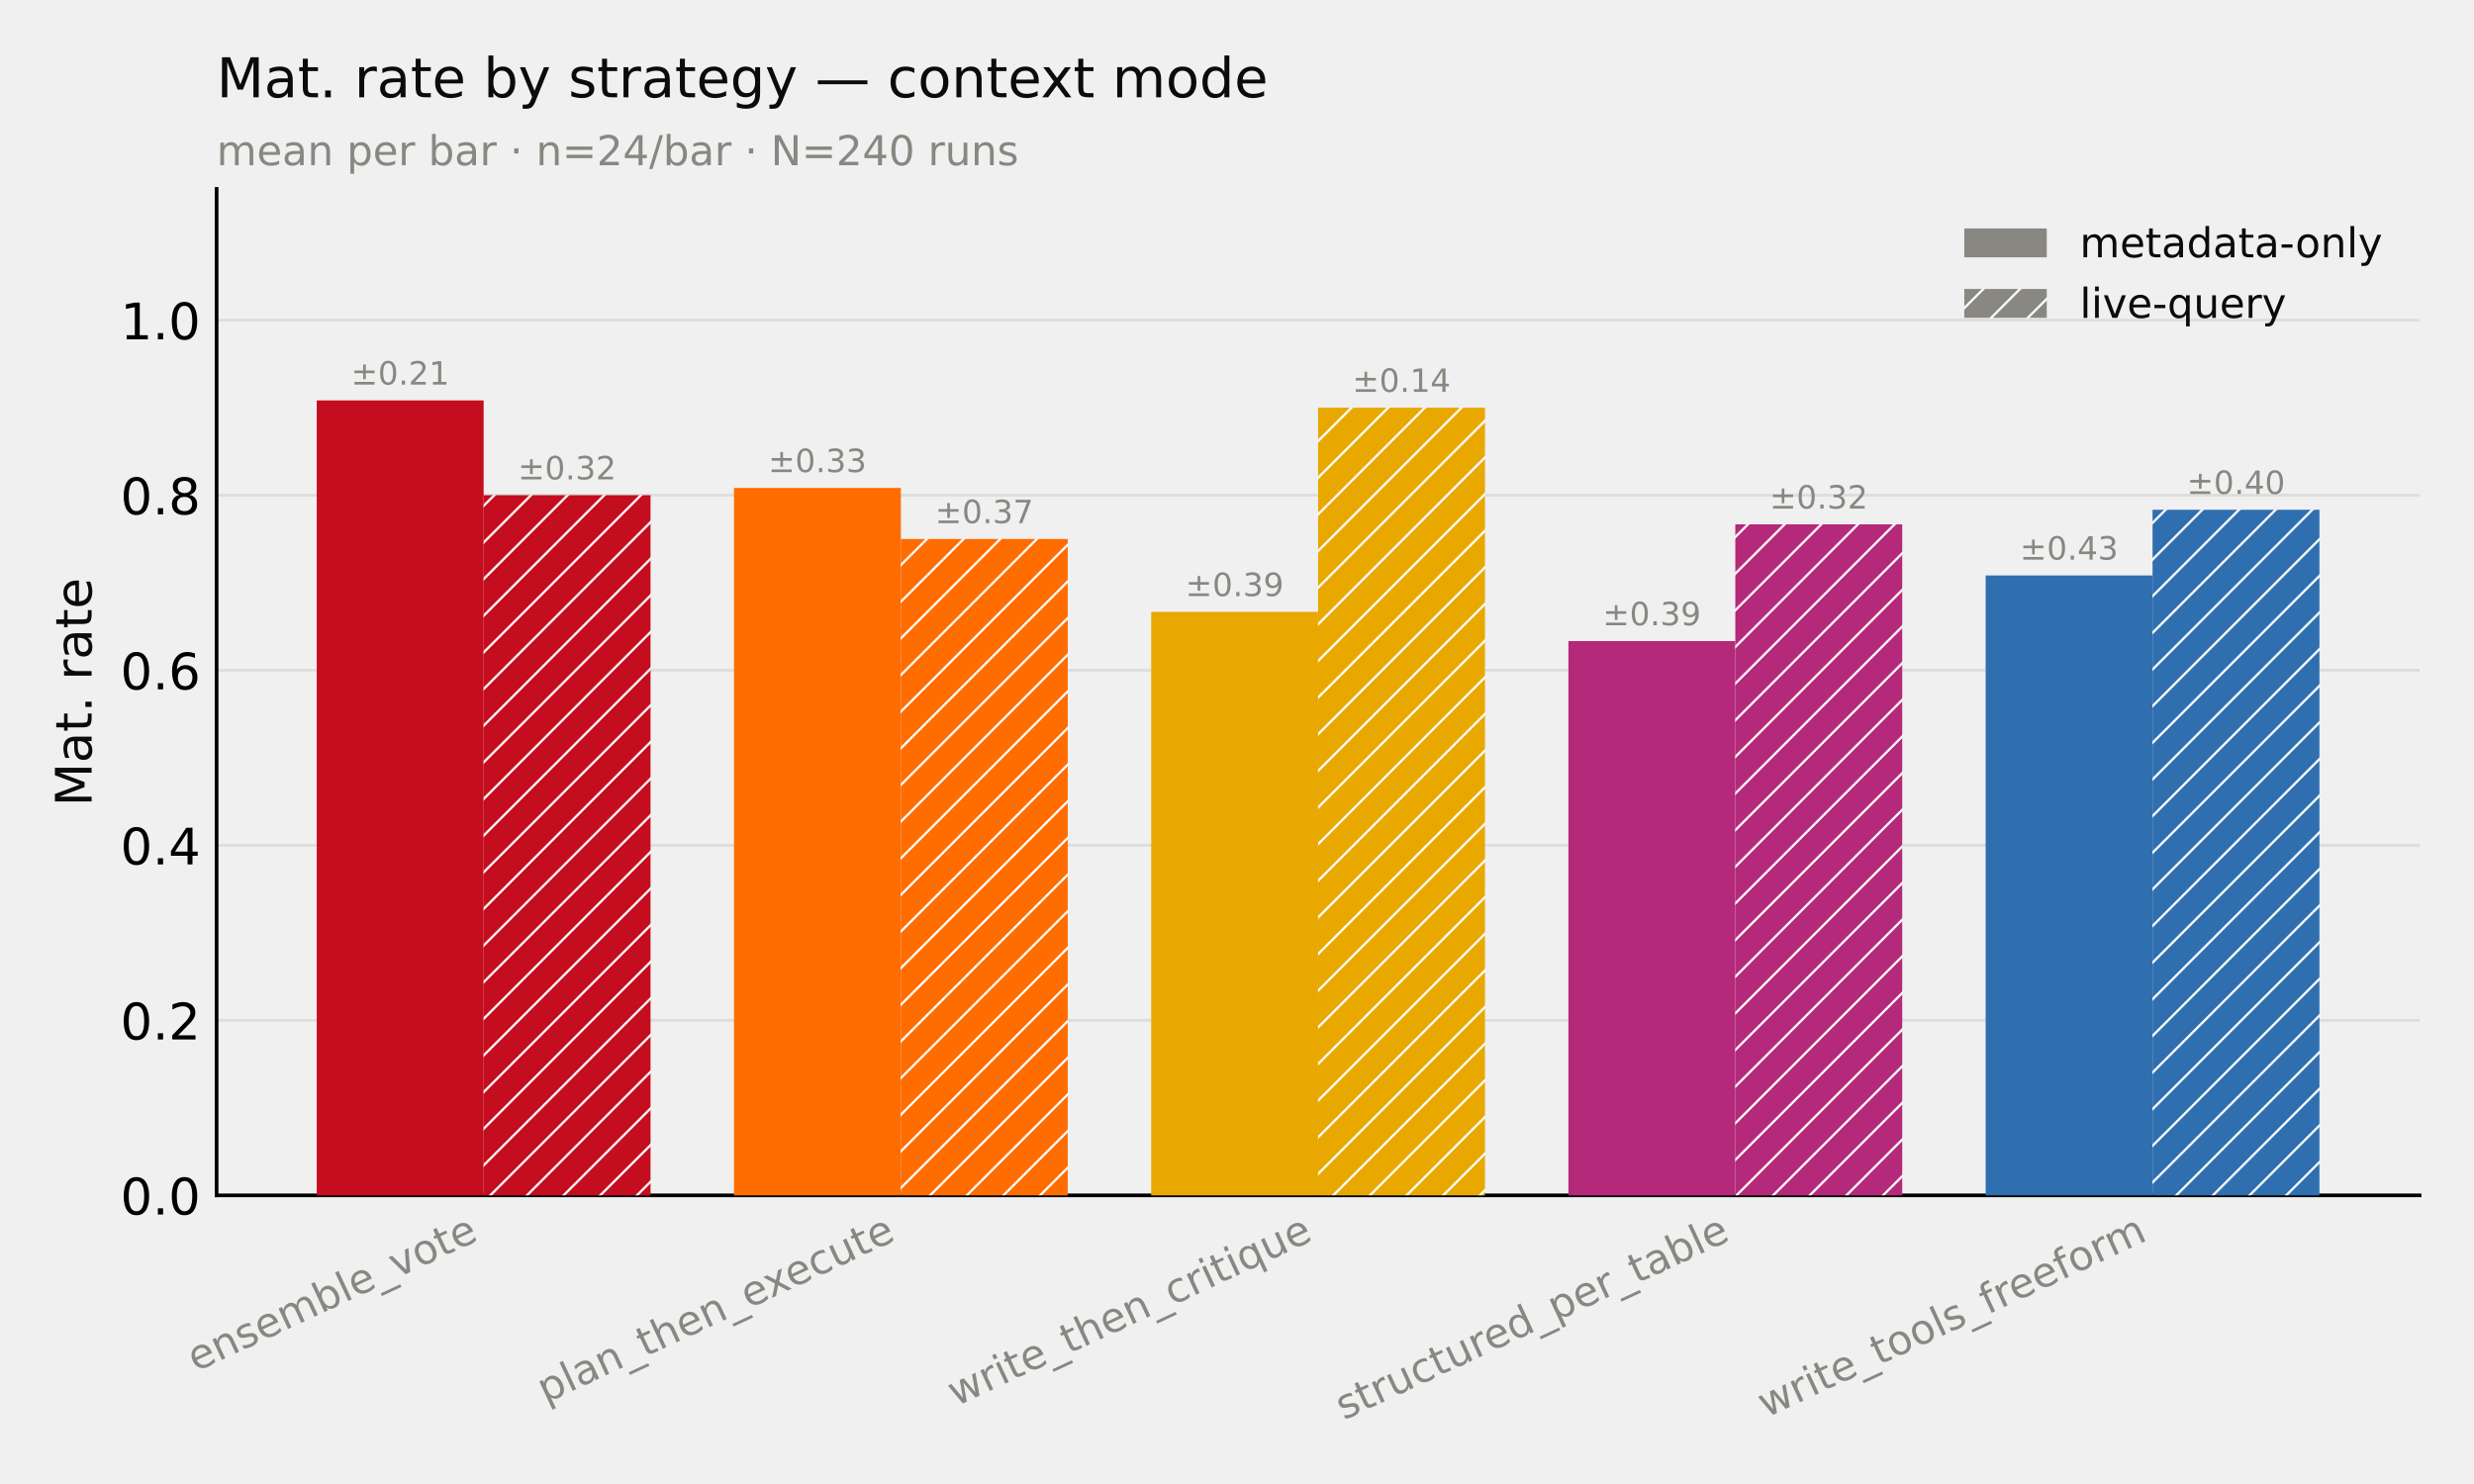
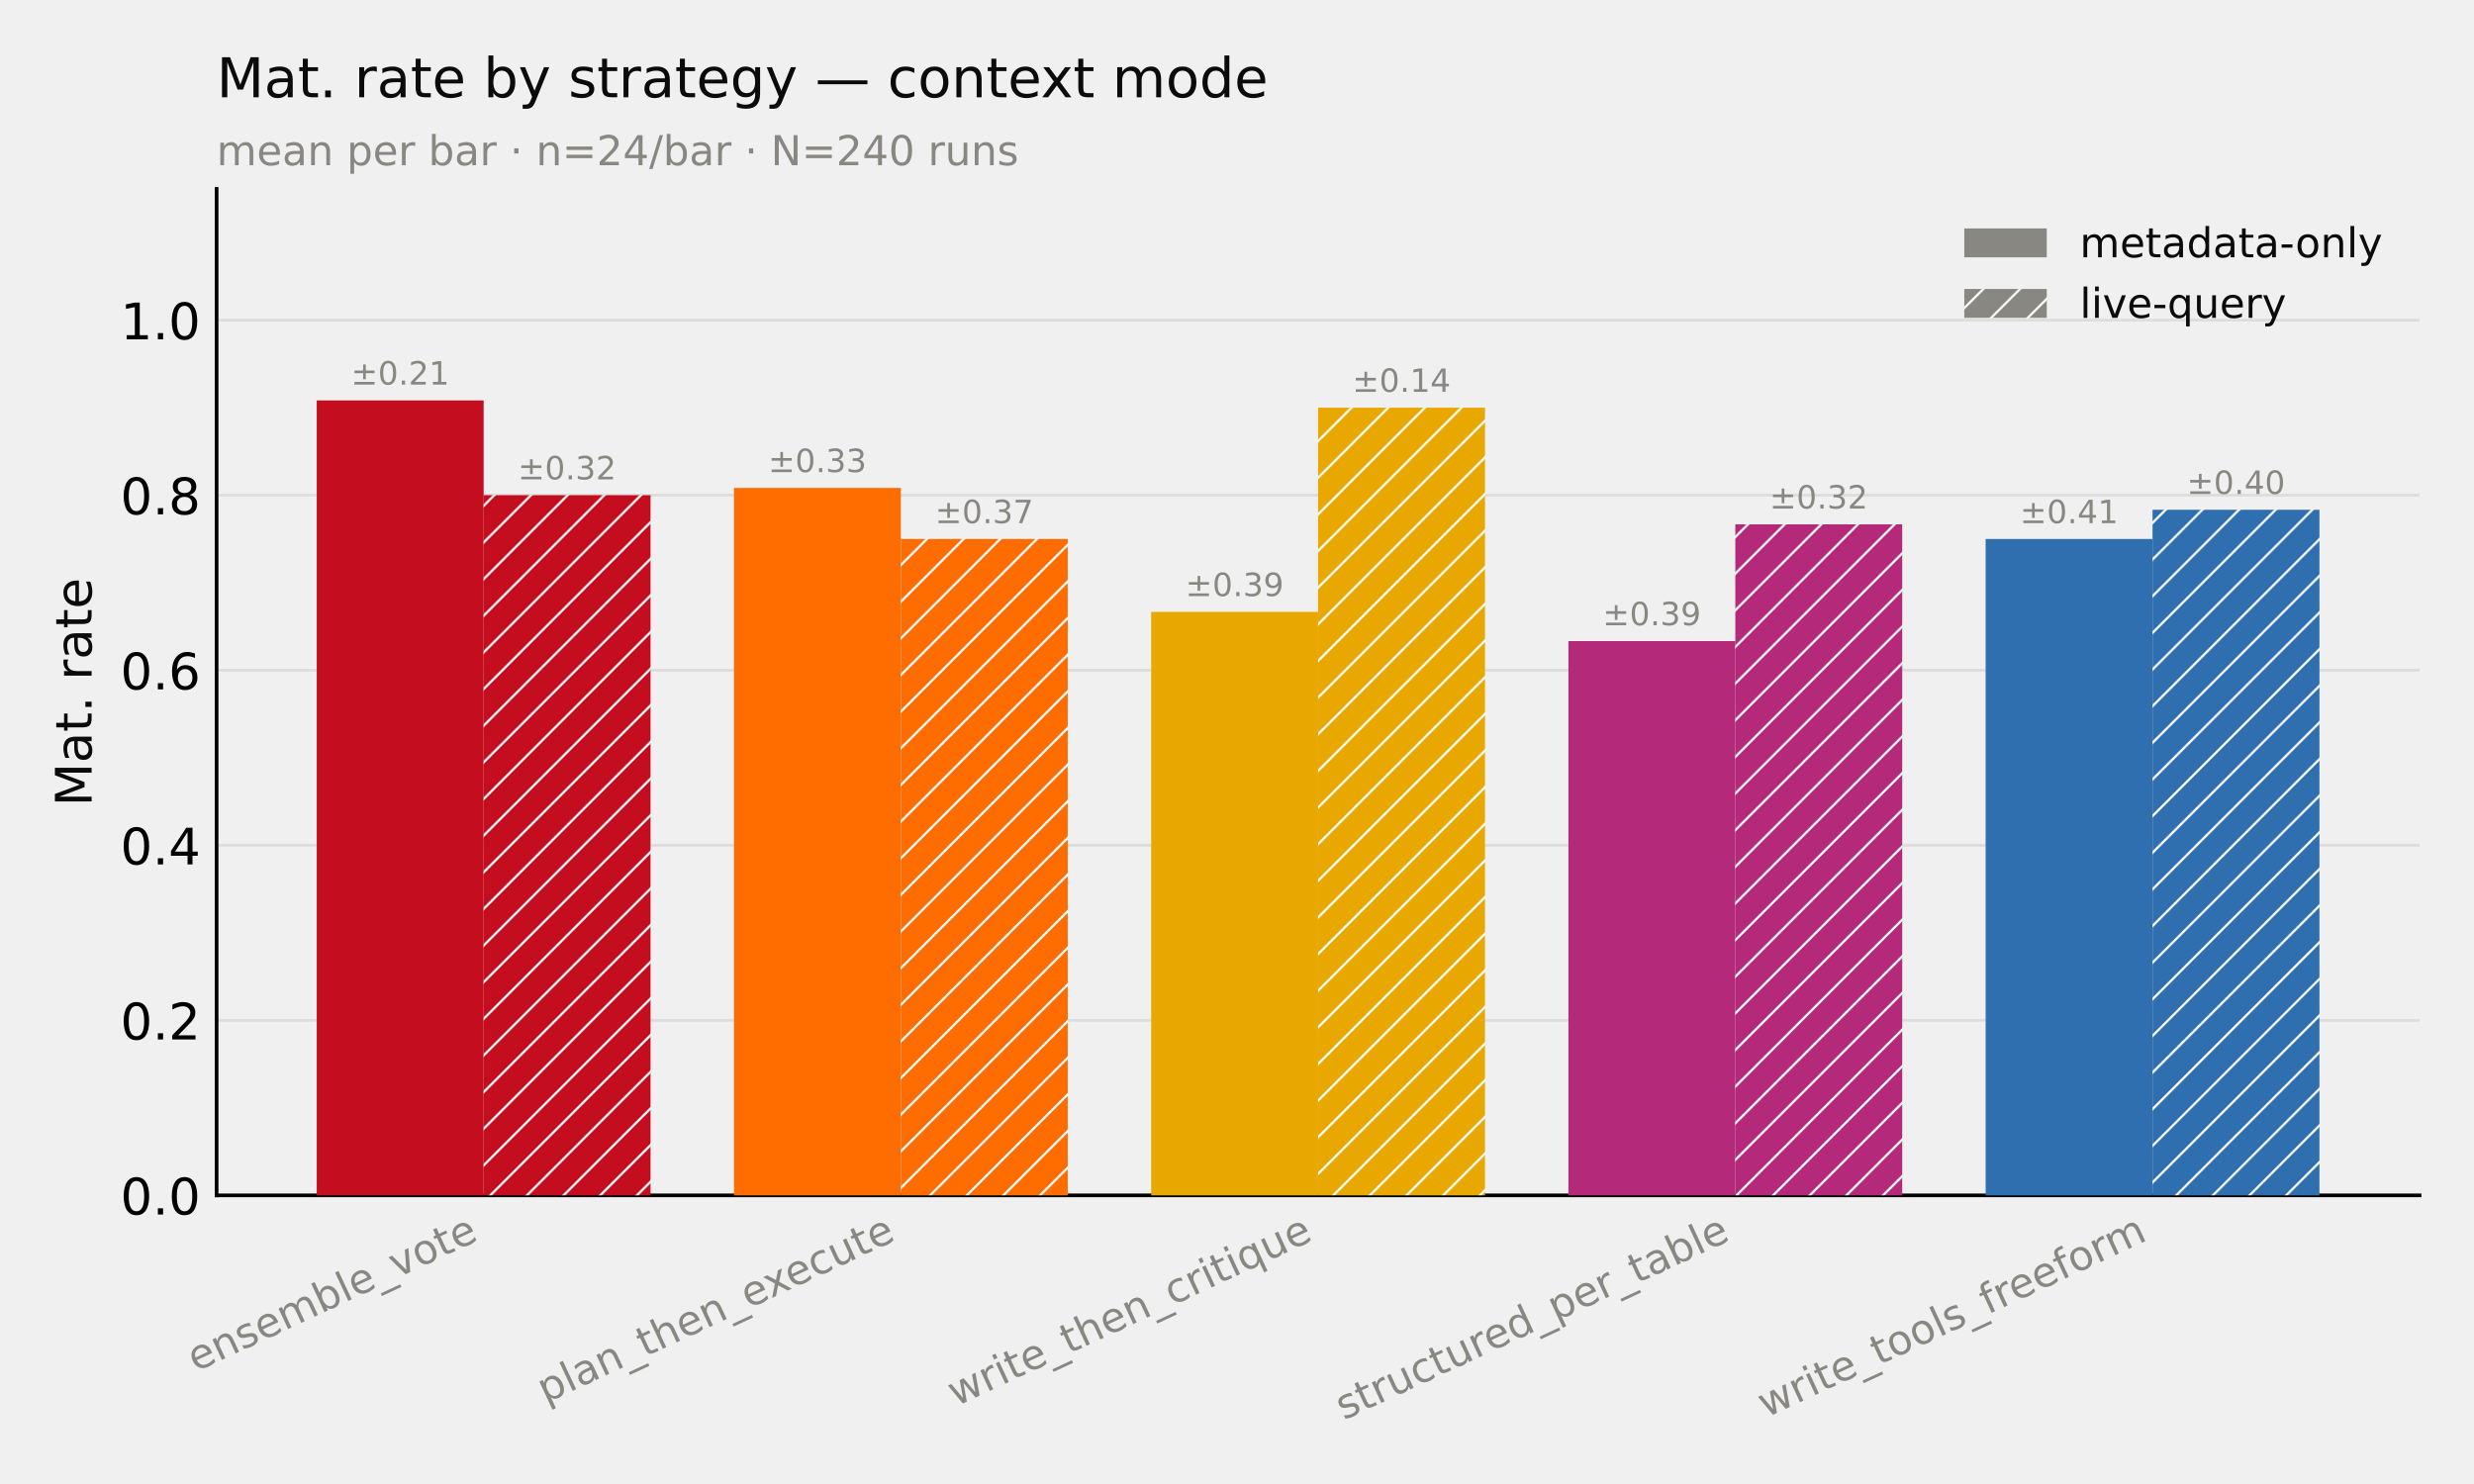
<svg xmlns="http://www.w3.org/2000/svg" width="540pt" height="324pt" viewBox="0 0 540 324" version="1.1">
  <defs>
    <style type="text/css">*{stroke-linejoin: round; stroke-linecap: butt}</style>
  </defs>
  <g id="figure_1">
    <g id="patch_1">
      <path d="M 0 324  L 540 324  L 540 0  L 0 0  L 0 324  z " style="fill: none" />
    </g>
    <g id="axes_1">
      <g id="patch_2">
        <path d="M 47.28 260.982  L 528.12 260.982  L 528.12 41.24  L 47.28 41.24  L 47.28 260.982  z " style="fill: none" />
      </g>
      <g id="matplotlib.axis_1">
        <g id="xtick_1">
          <g id="line2d_1" />
          <g id="text_1">
            <text style="font-size: 9px; font-family: 'DejaVu Sans', 'Bitstream Vera Sans', 'Computer Modern Sans Serif', 'Lucida Grande', 'Verdana', 'Geneva', 'Lucid', 'Arial', 'Helvetica', 'Avant Garde', sans-serif; fill: #898781" transform="translate(42.68812 299.5812) rotate(-25)">ensemble_vote</text>
          </g>
        </g>
        <g id="xtick_2">
          <g id="line2d_2" />
          <g id="text_2">
            <text style="font-size: 9px; font-family: 'DejaVu Sans', 'Bitstream Vera Sans', 'Computer Modern Sans Serif', 'Lucida Grande', 'Verdana', 'Geneva', 'Lucid', 'Arial', 'Helvetica', 'Avant Garde', sans-serif; fill: #898781" transform="translate(119.0716 306.4289) rotate(-25)">plan_then_execute</text>
          </g>
        </g>
        <g id="xtick_3">
          <g id="line2d_3" />
          <g id="text_3">
            <text style="font-size: 9px; font-family: 'DejaVu Sans', 'Bitstream Vera Sans', 'Computer Modern Sans Serif', 'Lucida Grande', 'Verdana', 'Geneva', 'Lucid', 'Arial', 'Helvetica', 'Avant Garde', sans-serif; fill: #898781" transform="translate(208.6499 307.1236) rotate(-25)">write_then_critique</text>
          </g>
        </g>
        <g id="xtick_4">
          <g id="line2d_4" />
          <g id="text_4">
            <text style="font-size: 9px; font-family: 'DejaVu Sans', 'Bitstream Vera Sans', 'Computer Modern Sans Serif', 'Lucida Grande', 'Verdana', 'Geneva', 'Lucid', 'Arial', 'Helvetica', 'Avant Garde', sans-serif; fill: #898781" transform="translate(293.3163 310.1088) rotate(-25)">structured_per_table</text>
          </g>
        </g>
        <g id="xtick_5">
          <g id="line2d_5" />
          <g id="text_5">
            <text style="font-size: 9px; font-family: 'DejaVu Sans', 'Bitstream Vera Sans', 'Computer Modern Sans Serif', 'Lucida Grande', 'Verdana', 'Geneva', 'Lucid', 'Arial', 'Helvetica', 'Avant Garde', sans-serif; fill: #898781" transform="translate(385.4843 309.5959) rotate(-25)">write_tools_freeform</text>
          </g>
        </g>
      </g>
      <g id="matplotlib.axis_2">
        <g id="ytick_1">
          <g id="line2d_6">
            <path d="M 47.28 260.982  L 528.12 260.982  " clip-path="url(#p7d23ae735a)" style="fill: none; stroke: #898781; stroke-opacity: 0.18; stroke-width: 0.6; stroke-linecap: square" />
          </g>
          <g id="line2d_7" />
          <g id="text_6">
            <text style="font-size: 11px; font-family: 'DejaVu Sans', 'Bitstream Vera Sans', 'Computer Modern Sans Serif', 'Lucida Grande', 'Verdana', 'Geneva', 'Lucid', 'Arial', 'Helvetica', 'Avant Garde', sans-serif; text-anchor: end" x="43.78" y="265.161" transform="rotate(-0 43.78 265.1614)">0.0</text>
          </g>
        </g>
        <g id="ytick_2">
          <g id="line2d_8">
            <path d="M 47.28 222.766  L 528.12 222.766  " clip-path="url(#p7d23ae735a)" style="fill: none; stroke: #898781; stroke-opacity: 0.18; stroke-width: 0.6; stroke-linecap: square" />
          </g>
          <g id="line2d_9" />
          <g id="text_7">
            <text style="font-size: 11px; font-family: 'DejaVu Sans', 'Bitstream Vera Sans', 'Computer Modern Sans Serif', 'Lucida Grande', 'Verdana', 'Geneva', 'Lucid', 'Arial', 'Helvetica', 'Avant Garde', sans-serif; text-anchor: end" x="43.78" y="226.945" transform="rotate(-0 43.78 226.9453)">0.2</text>
          </g>
        </g>
        <g id="ytick_3">
          <g id="line2d_10">
            <path d="M 47.28 184.55  L 528.12 184.55  " clip-path="url(#p7d23ae735a)" style="fill: none; stroke: #898781; stroke-opacity: 0.18; stroke-width: 0.6; stroke-linecap: square" />
          </g>
          <g id="line2d_11" />
          <g id="text_8">
            <text style="font-size: 11px; font-family: 'DejaVu Sans', 'Bitstream Vera Sans', 'Computer Modern Sans Serif', 'Lucida Grande', 'Verdana', 'Geneva', 'Lucid', 'Arial', 'Helvetica', 'Avant Garde', sans-serif; text-anchor: end" x="43.78" y="188.729" transform="rotate(-0 43.78 188.7293)">0.4</text>
          </g>
        </g>
        <g id="ytick_4">
          <g id="line2d_12">
            <path d="M 47.28 146.334  L 528.12 146.334  " clip-path="url(#p7d23ae735a)" style="fill: none; stroke: #898781; stroke-opacity: 0.18; stroke-width: 0.6; stroke-linecap: square" />
          </g>
          <g id="line2d_13" />
          <g id="text_9">
            <text style="font-size: 11px; font-family: 'DejaVu Sans', 'Bitstream Vera Sans', 'Computer Modern Sans Serif', 'Lucida Grande', 'Verdana', 'Geneva', 'Lucid', 'Arial', 'Helvetica', 'Avant Garde', sans-serif; text-anchor: end" x="43.78" y="150.513" transform="rotate(-0 43.78 150.5133)">0.6</text>
          </g>
        </g>
        <g id="ytick_5">
          <g id="line2d_14">
            <path d="M 47.28 108.118  L 528.12 108.118  " clip-path="url(#p7d23ae735a)" style="fill: none; stroke: #898781; stroke-opacity: 0.18; stroke-width: 0.6; stroke-linecap: square" />
          </g>
          <g id="line2d_15" />
          <g id="text_10">
            <text style="font-size: 11px; font-family: 'DejaVu Sans', 'Bitstream Vera Sans', 'Computer Modern Sans Serif', 'Lucida Grande', 'Verdana', 'Geneva', 'Lucid', 'Arial', 'Helvetica', 'Avant Garde', sans-serif; text-anchor: end" x="43.78" y="112.297" transform="rotate(-0 43.78 112.2972)">0.8</text>
          </g>
        </g>
        <g id="ytick_6">
          <g id="line2d_16">
            <path d="M 47.28 69.902  L 528.12 69.902  " clip-path="url(#p7d23ae735a)" style="fill: none; stroke: #898781; stroke-opacity: 0.18; stroke-width: 0.6; stroke-linecap: square" />
          </g>
          <g id="line2d_17" />
          <g id="text_11">
            <text style="font-size: 11px; font-family: 'DejaVu Sans', 'Bitstream Vera Sans', 'Computer Modern Sans Serif', 'Lucida Grande', 'Verdana', 'Geneva', 'Lucid', 'Arial', 'Helvetica', 'Avant Garde', sans-serif; text-anchor: end" x="43.78" y="74.081" transform="rotate(-0 43.78 74.08117)">1.0</text>
          </g>
        </g>
        <g id="text_12">
          <text style="font-size: 11px; font-family: 'DejaVu Sans', 'Bitstream Vera Sans', 'Computer Modern Sans Serif', 'Lucida Grande', 'Verdana', 'Geneva', 'Lucid', 'Arial', 'Helvetica', 'Avant Garde', sans-serif; text-anchor: middle; fill: #0b0b0b" x="19.999" y="151.111" transform="rotate(-90 19.99891 151.1111)">Mat. rate</text>
        </g>
      </g>
      <g id="patch_3">
        <path d="M 47.28 260.982  L 47.28 41.24  " style="fill: none; stroke: #000000; stroke-width: 0.8; stroke-linejoin: miter; stroke-linecap: square" />
      </g>
      <g id="patch_4">
        <path d="M 47.28 260.982  L 528.12 260.982  " style="fill: none; stroke: #000000; stroke-width: 0.8; stroke-linejoin: miter; stroke-linecap: square" />
      </g>
      <g id="patch_5">
        <path d="M 69.136 260.982  L 105.564 260.982  L 105.564 87.418  L 69.136 87.418  z " clip-path="url(#p7d23ae735a)" style="fill: #c40d1e" />
      </g>
      <g id="patch_6">
        <path d="M 160.205 260.982  L 196.632 260.982  L 196.632 106.526  L 160.205 106.526  z " clip-path="url(#p7d23ae735a)" style="fill: #ff6c00" />
      </g>
      <g id="patch_7">
        <path d="M 251.273 260.982  L 287.7 260.982  L 287.7 133.595  L 251.273 133.595  z " clip-path="url(#p7d23ae735a)" style="fill: #e8a800" />
      </g>
      <g id="patch_8">
        <path d="M 342.341 260.982  L 378.768 260.982  L 378.768 139.965  L 342.341 139.965  z " clip-path="url(#p7d23ae735a)" style="fill: #b5297a" />
      </g>
      <g id="patch_9">
-         <path d="M 433.409 260.982  L 469.836 260.982  L 469.836 125.634  L 433.409 125.634  z " clip-path="url(#p7d23ae735a)" style="fill: #2f6fb0" />
+         <path d="M 433.409 260.982  L 469.836 260.982  L 469.836 117.672  L 433.409 117.672  z " clip-path="url(#p7d23ae735a)" style="fill: #2f6fb0" />
      </g>
      <g id="patch_10">
        <path d="M 105.564 260.982  L 141.991 260.982  L 141.991 108.118  L 105.564 108.118  z " clip-path="url(#p7d23ae735a)" style="fill: url(#h84538e04b4)" />
      </g>
      <g id="patch_11">
        <path d="M 196.632 260.982  L 233.059 260.982  L 233.059 117.672  L 196.632 117.672  z " clip-path="url(#p7d23ae735a)" style="fill: url(#h8cca67a18c)" />
      </g>
      <g id="patch_12">
        <path d="M 287.7 260.982  L 324.127 260.982  L 324.127 89.01  L 287.7 89.01  z " clip-path="url(#p7d23ae735a)" style="fill: url(#h2a14cbd247)" />
      </g>
      <g id="patch_13">
        <path d="M 378.768 260.982  L 415.195 260.982  L 415.195 114.487  L 378.768 114.487  z " clip-path="url(#p7d23ae735a)" style="fill: url(#h89b58c58c6)" />
      </g>
      <g id="patch_14">
        <path d="M 469.836 260.982  L 506.264 260.982  L 506.264 111.303  L 469.836 111.303  z " clip-path="url(#p7d23ae735a)" style="fill: url(#h058d5f73e6)" />
      </g>
      <g id="text_13">
        <text style="font-size: 7px; font-family: 'DejaVu Sans', 'Bitstream Vera Sans', 'Computer Modern Sans Serif', 'Lucida Grande', 'Verdana', 'Geneva', 'Lucid', 'Arial', 'Helvetica', 'Avant Garde', sans-serif; text-anchor: middle; fill: #898781" x="87.35" y="83.962" transform="rotate(-0 87.35 83.96193)">±0.21</text>
      </g>
      <g id="text_14">
        <text style="font-size: 7px; font-family: 'DejaVu Sans', 'Bitstream Vera Sans', 'Computer Modern Sans Serif', 'Lucida Grande', 'Verdana', 'Geneva', 'Lucid', 'Arial', 'Helvetica', 'Avant Garde', sans-serif; text-anchor: middle; fill: #898781" x="178.418" y="103.07" transform="rotate(-0 178.4182 103.07)">±0.33</text>
      </g>
      <g id="text_15">
        <text style="font-size: 7px; font-family: 'DejaVu Sans', 'Bitstream Vera Sans', 'Computer Modern Sans Serif', 'Lucida Grande', 'Verdana', 'Geneva', 'Lucid', 'Arial', 'Helvetica', 'Avant Garde', sans-serif; text-anchor: middle; fill: #898781" x="269.486" y="130.14" transform="rotate(-0 269.4864 130.1396)">±0.39</text>
      </g>
      <g id="text_16">
        <text style="font-size: 7px; font-family: 'DejaVu Sans', 'Bitstream Vera Sans', 'Computer Modern Sans Serif', 'Lucida Grande', 'Verdana', 'Geneva', 'Lucid', 'Arial', 'Helvetica', 'Avant Garde', sans-serif; text-anchor: middle; fill: #898781" x="360.555" y="136.509" transform="rotate(-0 360.5545 136.509)">±0.39</text>
      </g>
      <g id="text_17">
-         <text style="font-size: 7px; font-family: 'DejaVu Sans', 'Bitstream Vera Sans', 'Computer Modern Sans Serif', 'Lucida Grande', 'Verdana', 'Geneva', 'Lucid', 'Arial', 'Helvetica', 'Avant Garde', sans-serif; text-anchor: middle; fill: #898781" x="451.623" y="122.178" transform="rotate(-0 451.6227 122.178)">±0.43</text>
+         <text style="font-size: 7px; font-family: 'DejaVu Sans', 'Bitstream Vera Sans', 'Computer Modern Sans Serif', 'Lucida Grande', 'Verdana', 'Geneva', 'Lucid', 'Arial', 'Helvetica', 'Avant Garde', sans-serif; text-anchor: middle; fill: #898781" x="451.623" y="114.216" transform="rotate(-0 451.6227 114.2163)">±0.41</text>
      </g>
      <g id="text_18">
        <text style="font-size: 7px; font-family: 'DejaVu Sans', 'Bitstream Vera Sans', 'Computer Modern Sans Serif', 'Lucida Grande', 'Verdana', 'Geneva', 'Lucid', 'Arial', 'Helvetica', 'Avant Garde', sans-serif; text-anchor: middle; fill: #898781" x="123.777" y="104.662" transform="rotate(-0 123.7773 104.6623)">±0.32</text>
      </g>
      <g id="text_19">
        <text style="font-size: 7px; font-family: 'DejaVu Sans', 'Bitstream Vera Sans', 'Computer Modern Sans Serif', 'Lucida Grande', 'Verdana', 'Geneva', 'Lucid', 'Arial', 'Helvetica', 'Avant Garde', sans-serif; text-anchor: middle; fill: #898781" x="214.845" y="114.216" transform="rotate(-0 214.8455 114.2163)">±0.37</text>
      </g>
      <g id="text_20">
        <text style="font-size: 7px; font-family: 'DejaVu Sans', 'Bitstream Vera Sans', 'Computer Modern Sans Serif', 'Lucida Grande', 'Verdana', 'Geneva', 'Lucid', 'Arial', 'Helvetica', 'Avant Garde', sans-serif; text-anchor: middle; fill: #898781" x="305.914" y="85.554" transform="rotate(-0 305.9136 85.55427)">±0.14</text>
      </g>
      <g id="text_21">
        <text style="font-size: 7px; font-family: 'DejaVu Sans', 'Bitstream Vera Sans', 'Computer Modern Sans Serif', 'Lucida Grande', 'Verdana', 'Geneva', 'Lucid', 'Arial', 'Helvetica', 'Avant Garde', sans-serif; text-anchor: middle; fill: #898781" x="396.982" y="111.032" transform="rotate(-0 396.9818 111.0316)">±0.32</text>
      </g>
      <g id="text_22">
        <text style="font-size: 7px; font-family: 'DejaVu Sans', 'Bitstream Vera Sans', 'Computer Modern Sans Serif', 'Lucida Grande', 'Verdana', 'Geneva', 'Lucid', 'Arial', 'Helvetica', 'Avant Garde', sans-serif; text-anchor: middle; fill: #898781" x="488.05" y="107.847" transform="rotate(-0 488.05 107.847)">±0.40</text>
      </g>
      <g id="text_23">
        <text style="font-size: 9px; font-family: 'DejaVu Sans', 'Bitstream Vera Sans', 'Computer Modern Sans Serif', 'Lucida Grande', 'Verdana', 'Geneva', 'Lucid', 'Arial', 'Helvetica', 'Avant Garde', sans-serif; text-anchor: start; fill: #898781" x="47.28" y="36.072" transform="rotate(-0 47.28 36.07215)">mean per bar · n=24/bar · N=240 runs</text>
      </g>
      <g id="text_24">
        <text style="font-size: 12px; font-family: 'DejaVu Sans', 'Bitstream Vera Sans', 'Computer Modern Sans Serif', 'Lucida Grande', 'Verdana', 'Geneva', 'Lucid', 'Arial', 'Helvetica', 'Avant Garde', sans-serif; text-anchor: start; fill: #0b0b0b" x="47.28" y="21.24" transform="rotate(-0 47.28 21.24)">Mat. rate by strategy — context mode</text>
      </g>
      <g id="legend_1">
        <g id="patch_15">
          <path d="M 428.746 56.179  L 446.746 56.179  L 446.746 49.879  L 428.746 49.879  z " style="fill: #898781" />
        </g>
        <g id="text_25">
          <text style="font-size: 9px; font-family: 'DejaVu Sans', 'Bitstream Vera Sans', 'Computer Modern Sans Serif', 'Lucida Grande', 'Verdana', 'Geneva', 'Lucid', 'Arial', 'Helvetica', 'Avant Garde', sans-serif; text-anchor: start; fill: #0b0b0b" x="453.946" y="56.179" transform="rotate(-0 453.9459 56.17859)">metadata-only</text>
        </g>
        <g id="patch_16">
          <path d="M 428.746 69.389  L 446.746 69.389  L 446.746 63.089  L 428.746 63.089  z " style="fill: url(#h7199d5ccde)" />
        </g>
        <g id="text_26">
          <text style="font-size: 9px; font-family: 'DejaVu Sans', 'Bitstream Vera Sans', 'Computer Modern Sans Serif', 'Lucida Grande', 'Verdana', 'Geneva', 'Lucid', 'Arial', 'Helvetica', 'Avant Garde', sans-serif; text-anchor: start; fill: #0b0b0b" x="453.946" y="69.389" transform="rotate(-0 453.9459 69.38891)">live-query</text>
        </g>
      </g>
    </g>
  </g>
  <defs>
    <clipPath id="p7d23ae735a">
      <rect x="47.28" y="41.24" width="480.84" height="219.742" />
    </clipPath>
  </defs>
  <defs>
    <pattern id="h84538e04b4" patternUnits="userSpaceOnUse" x="0" y="0" width="72" height="72">
      <rect x="0" y="0" width="73" height="73" fill="#c40d1e" />
      <path d="M -36 36  L 36 -36  M -32 40  L 40 -32  M -28 44  L 44 -28  M -24 48  L 48 -24  M -20 52  L 52 -20  M -16 56  L 56 -16  M -12 60  L 60 -12  M -8 64  L 64 -8  M -4 68  L 68 -4  M 0 72  L 72 0  M 4 76  L 76 4  M 8 80  L 80 8  M 12 84  L 84 12  M 16 88  L 88 16  M 20 92  L 92 20  M 24 96  L 96 24  M 28 100  L 100 28  M 32 104  L 104 32  M 36 108  L 108 36  " style="fill: #ffffff; stroke: #ffffff; stroke-width: 0.5; stroke-linecap: butt; stroke-linejoin: miter" />
    </pattern>
    <pattern id="h8cca67a18c" patternUnits="userSpaceOnUse" x="0" y="0" width="72" height="72">
      <rect x="0" y="0" width="73" height="73" fill="#ff6c00" />
      <path d="M -36 36  L 36 -36  M -32 40  L 40 -32  M -28 44  L 44 -28  M -24 48  L 48 -24  M -20 52  L 52 -20  M -16 56  L 56 -16  M -12 60  L 60 -12  M -8 64  L 64 -8  M -4 68  L 68 -4  M 0 72  L 72 0  M 4 76  L 76 4  M 8 80  L 80 8  M 12 84  L 84 12  M 16 88  L 88 16  M 20 92  L 92 20  M 24 96  L 96 24  M 28 100  L 100 28  M 32 104  L 104 32  M 36 108  L 108 36  " style="fill: #ffffff; stroke: #ffffff; stroke-width: 0.5; stroke-linecap: butt; stroke-linejoin: miter" />
    </pattern>
    <pattern id="h2a14cbd247" patternUnits="userSpaceOnUse" x="0" y="0" width="72" height="72">
      <rect x="0" y="0" width="73" height="73" fill="#e8a800" />
      <path d="M -36 36  L 36 -36  M -32 40  L 40 -32  M -28 44  L 44 -28  M -24 48  L 48 -24  M -20 52  L 52 -20  M -16 56  L 56 -16  M -12 60  L 60 -12  M -8 64  L 64 -8  M -4 68  L 68 -4  M 0 72  L 72 0  M 4 76  L 76 4  M 8 80  L 80 8  M 12 84  L 84 12  M 16 88  L 88 16  M 20 92  L 92 20  M 24 96  L 96 24  M 28 100  L 100 28  M 32 104  L 104 32  M 36 108  L 108 36  " style="fill: #ffffff; stroke: #ffffff; stroke-width: 0.5; stroke-linecap: butt; stroke-linejoin: miter" />
    </pattern>
    <pattern id="h89b58c58c6" patternUnits="userSpaceOnUse" x="0" y="0" width="72" height="72">
      <rect x="0" y="0" width="73" height="73" fill="#b5297a" />
      <path d="M -36 36  L 36 -36  M -32 40  L 40 -32  M -28 44  L 44 -28  M -24 48  L 48 -24  M -20 52  L 52 -20  M -16 56  L 56 -16  M -12 60  L 60 -12  M -8 64  L 64 -8  M -4 68  L 68 -4  M 0 72  L 72 0  M 4 76  L 76 4  M 8 80  L 80 8  M 12 84  L 84 12  M 16 88  L 88 16  M 20 92  L 92 20  M 24 96  L 96 24  M 28 100  L 100 28  M 32 104  L 104 32  M 36 108  L 108 36  " style="fill: #ffffff; stroke: #ffffff; stroke-width: 0.5; stroke-linecap: butt; stroke-linejoin: miter" />
    </pattern>
    <pattern id="h058d5f73e6" patternUnits="userSpaceOnUse" x="0" y="0" width="72" height="72">
      <rect x="0" y="0" width="73" height="73" fill="#2f6fb0" />
      <path d="M -36 36  L 36 -36  M -32 40  L 40 -32  M -28 44  L 44 -28  M -24 48  L 48 -24  M -20 52  L 52 -20  M -16 56  L 56 -16  M -12 60  L 60 -12  M -8 64  L 64 -8  M -4 68  L 68 -4  M 0 72  L 72 0  M 4 76  L 76 4  M 8 80  L 80 8  M 12 84  L 84 12  M 16 88  L 88 16  M 20 92  L 92 20  M 24 96  L 96 24  M 28 100  L 100 28  M 32 104  L 104 32  M 36 108  L 108 36  " style="fill: #ffffff; stroke: #ffffff; stroke-width: 0.5; stroke-linecap: butt; stroke-linejoin: miter" />
    </pattern>
    <pattern id="h7199d5ccde" patternUnits="userSpaceOnUse" x="0" y="0" width="72" height="72">
      <rect x="0" y="0" width="73" height="73" fill="#898781" />
      <path d="M -36 36  L 36 -36  M -32 40  L 40 -32  M -28 44  L 44 -28  M -24 48  L 48 -24  M -20 52  L 52 -20  M -16 56  L 56 -16  M -12 60  L 60 -12  M -8 64  L 64 -8  M -4 68  L 68 -4  M 0 72  L 72 0  M 4 76  L 76 4  M 8 80  L 80 8  M 12 84  L 84 12  M 16 88  L 88 16  M 20 92  L 92 20  M 24 96  L 96 24  M 28 100  L 100 28  M 32 104  L 104 32  M 36 108  L 108 36  " style="fill: #ffffff; stroke: #ffffff; stroke-width: 0.5; stroke-linecap: butt; stroke-linejoin: miter" />
    </pattern>
  </defs>
</svg>
